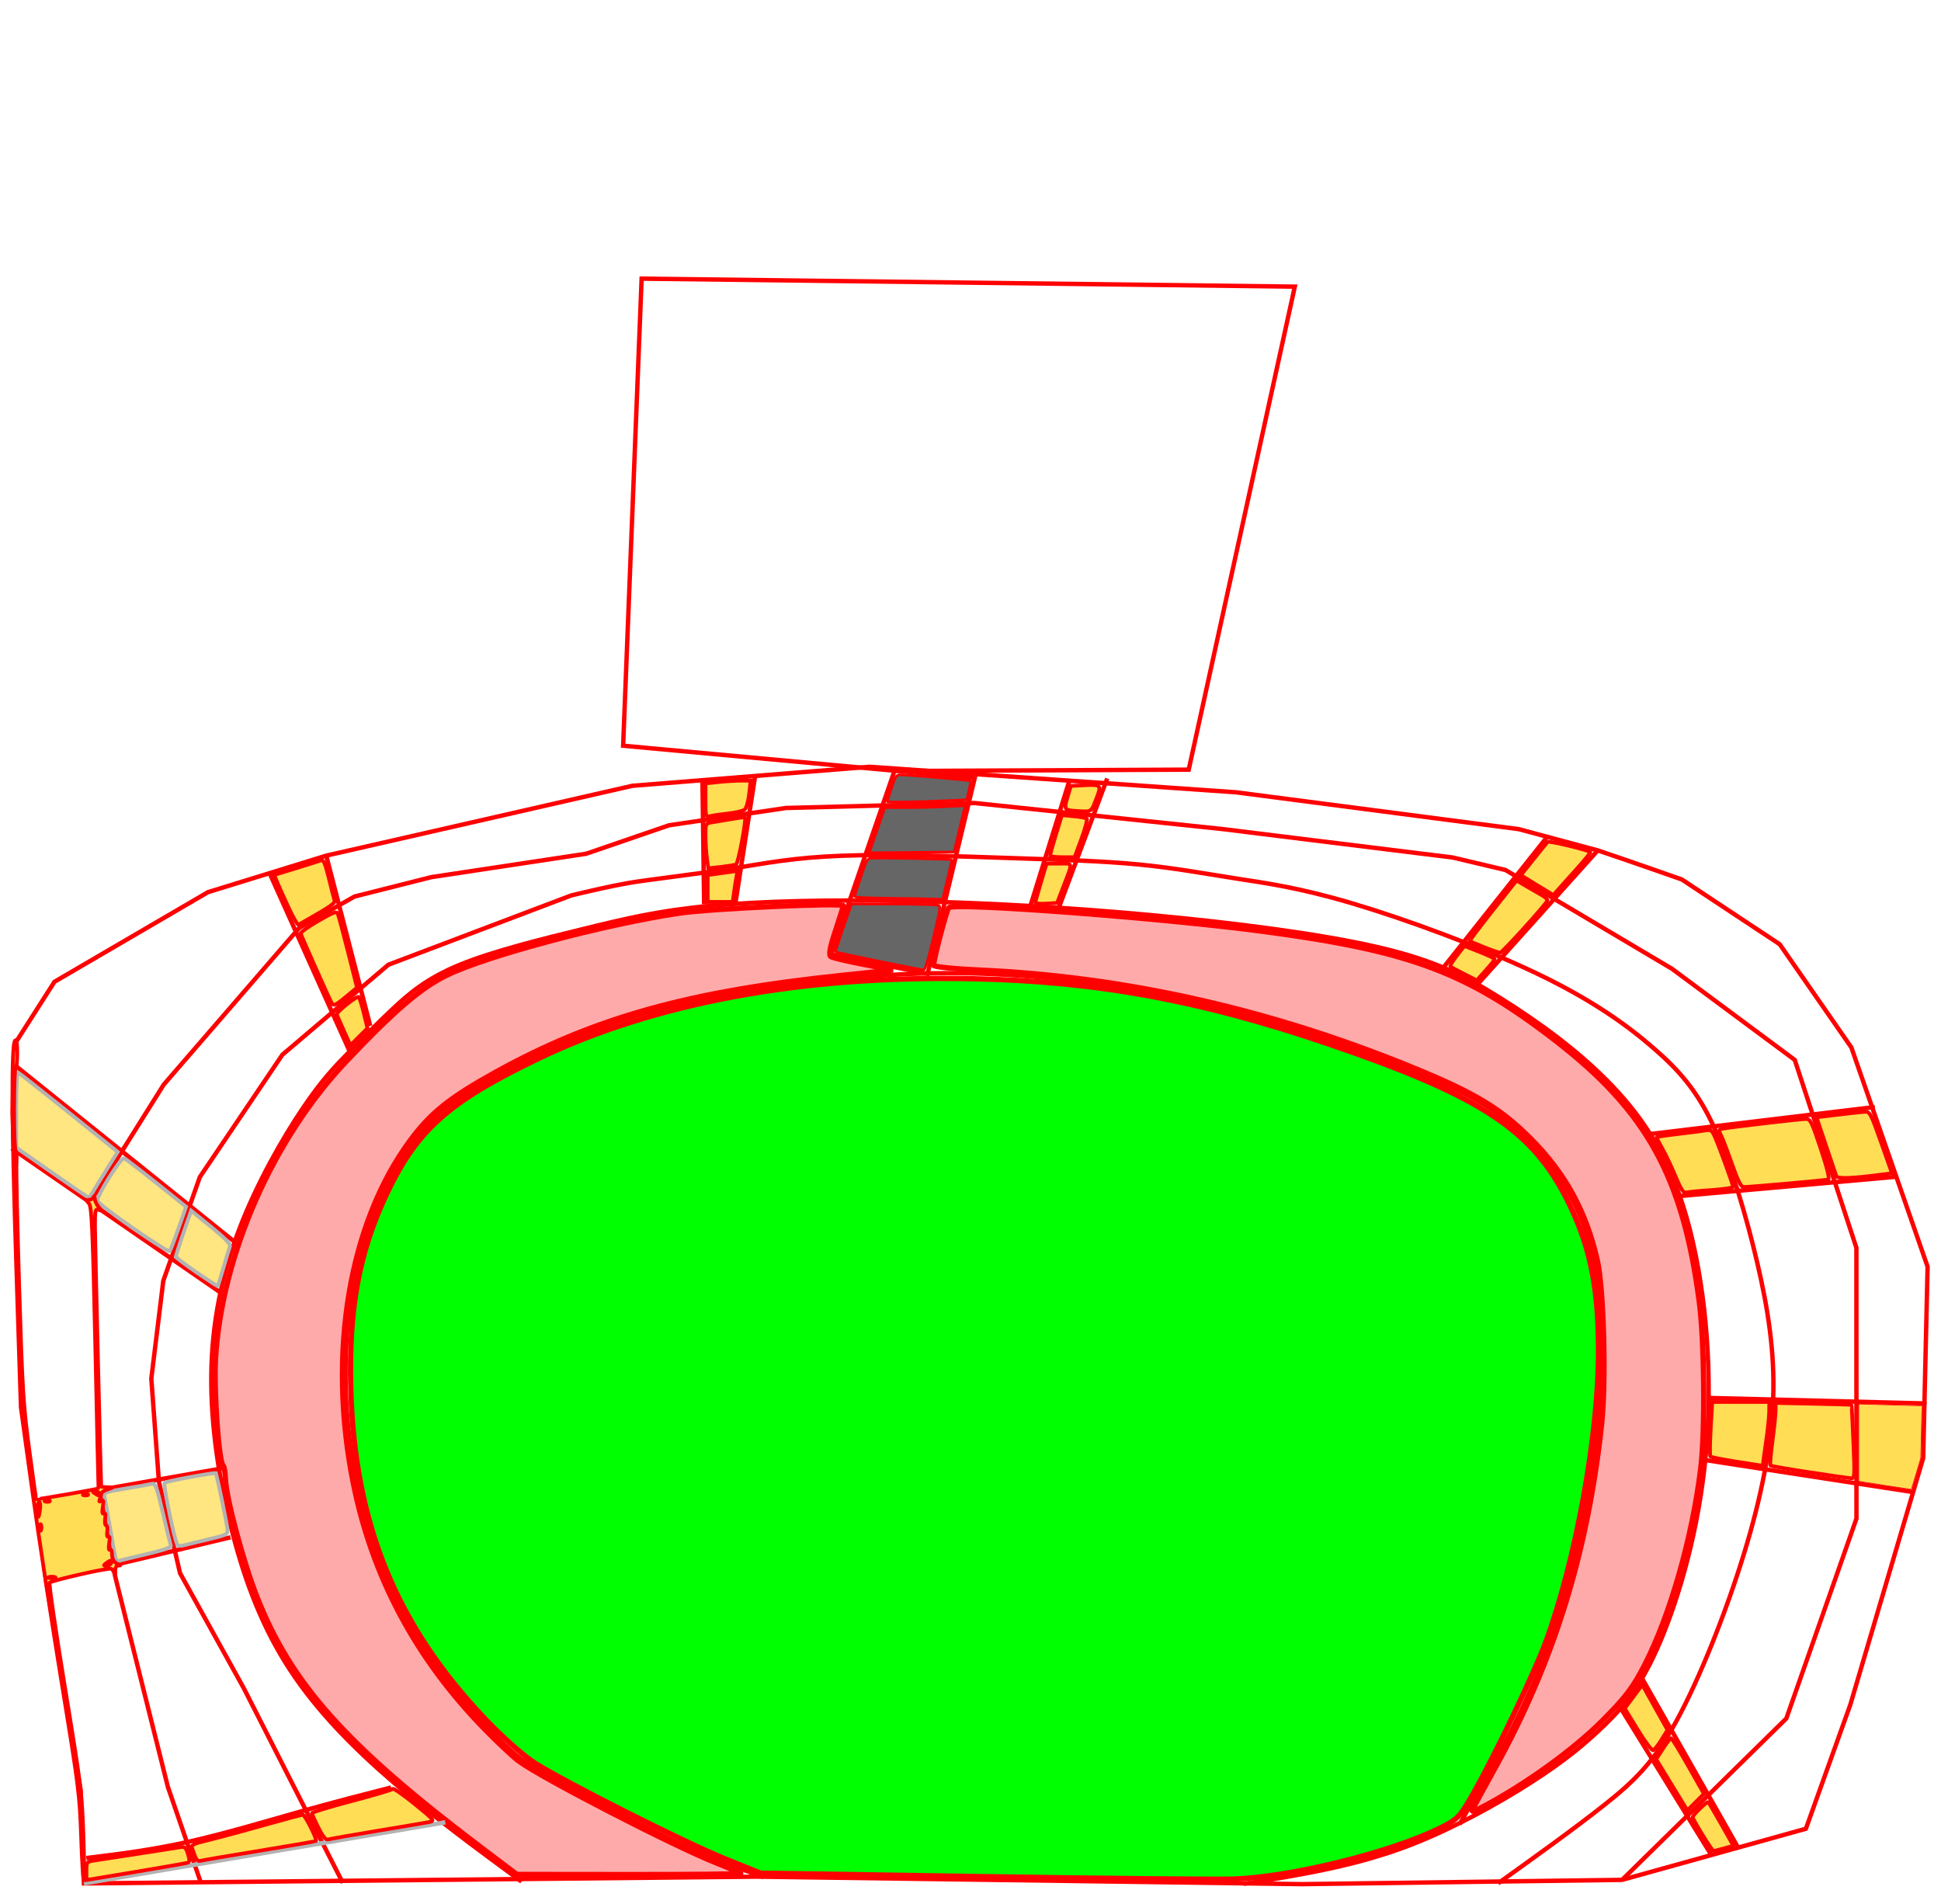
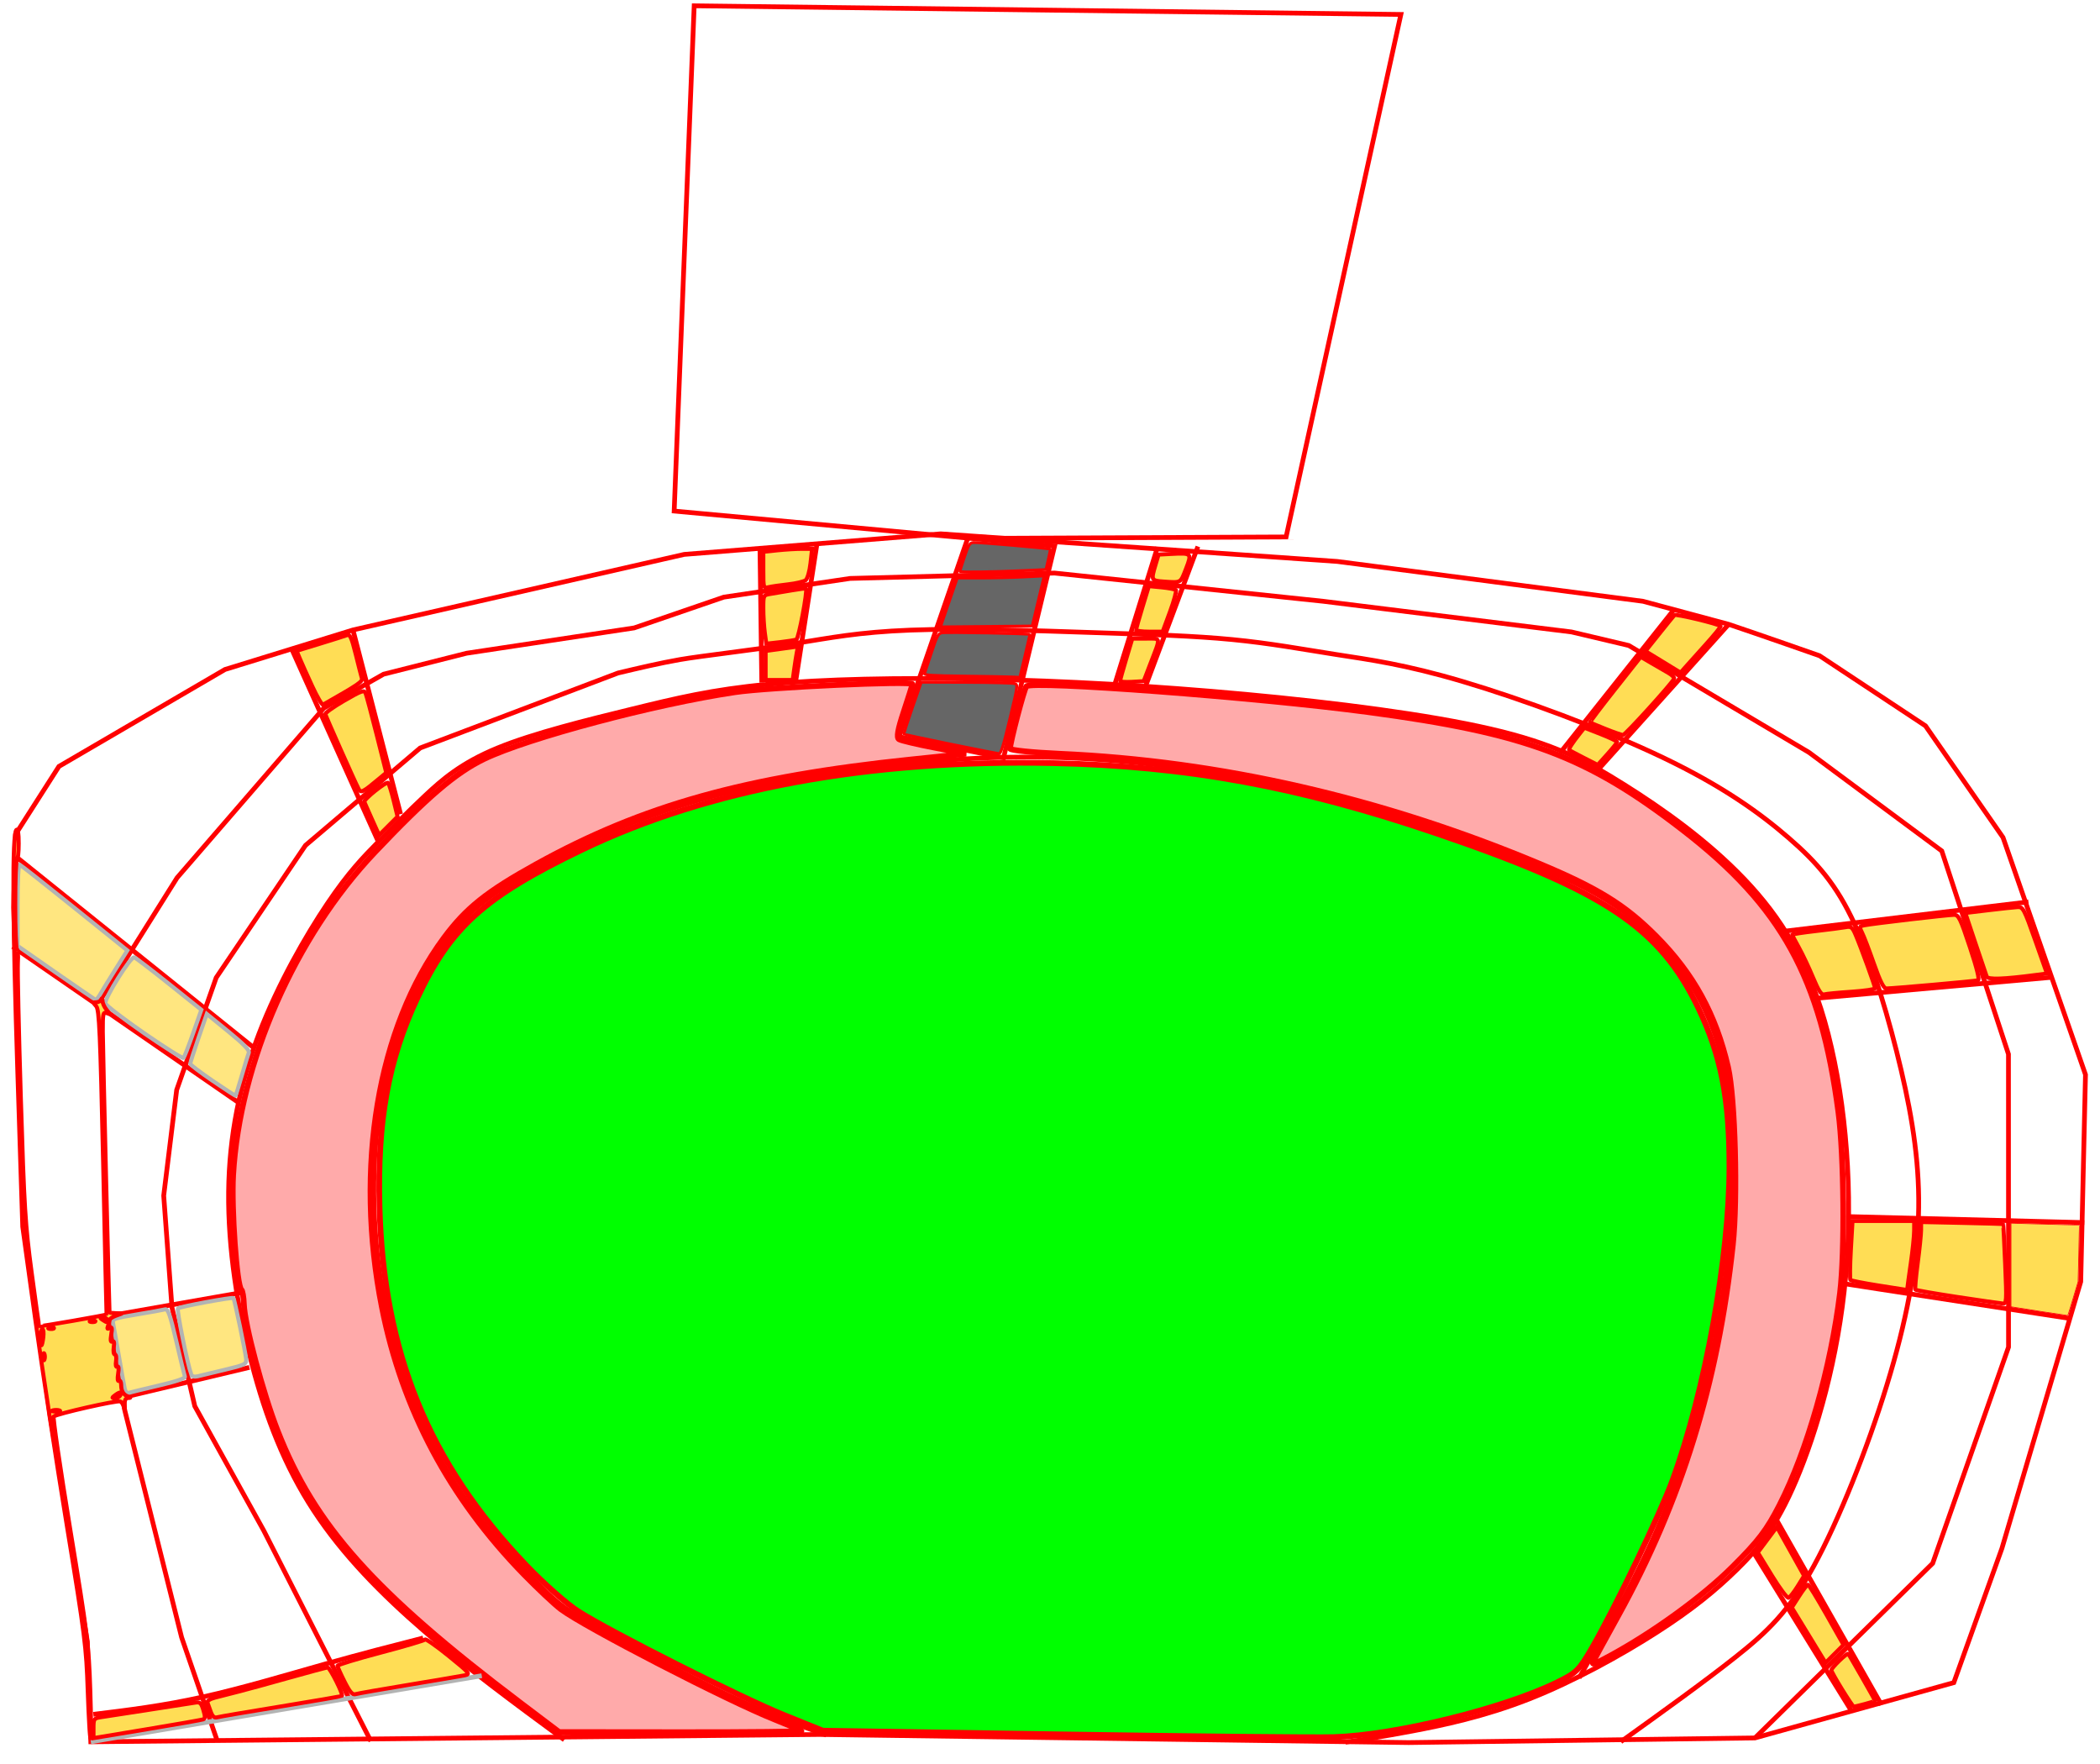
- <svg xmlns="http://www.w3.org/2000/svg" width="206mm" height="202mm" viewBox="0 0 206 202" version="1.1" id="svg8">
+ <svg xmlns="http://www.w3.org/2000/svg" width="206mm" height="173mm" viewBox="0 0 206 173" version="1.1" id="svg8">
  <defs id="defs2">
    </defs>
-   <g id="layer1" transform="translate(0,-95)">
+   <g id="layer1" transform="translate(0,-124)">
    <path style="fill:none;stroke:#ff0000;stroke-width:0.465;stroke-miterlimit:4;stroke-dasharray:none;stroke-opacity:1" d="m 3.571,254.33 c 6.782,-1.19 13.564,-2.381 20.347,-3.571" id="path4622" />
    <g id="g4751" transform="rotate(-89.21229,368.3099,321.5663)">
      <g id="g4754">
        <path style="fill:none;stroke:#ff0000;stroke-width:0.465;stroke-linecap:butt;stroke-linejoin:miter;stroke-miterlimit:4;stroke-dasharray:none;stroke-opacity:1" d="m 390.071,-38.17 1.701,71.437 v 57.83 l 0.921,33.957 5.694,19.432 13.229,4.536 26.269,7.371 20.316,0.189 23.151,-8.41 10.843,-7.755 6.733,-10.482 c 0,0 2.022,-6.017 2.962,-8.959 0.622,-2.443 2.141,-8.427 2.141,-8.427 l 3.496,-30.049 2.173,-38.932 -2.362,-25.135 -7.858,-32.385 -4.048,-12.5 -9.733,-16.158 -6.709,-4.158 -7.182,-0.094 -31.278,1.417 -18.444,2.831 -22.188,3.972 z" id="path4547" />
      </g>
    </g>
    <path style="fill:none;stroke:#ff0000;stroke-width:0.465;stroke-linecap:butt;stroke-linejoin:miter;stroke-miterlimit:4;stroke-dasharray:none;stroke-opacity:1" d="m 21.285,294.689 -3.47,-10.071 -5.574,-22.262 -1.671,-9.712 -0.703,-30.574 7.503,-11.966 14.395,-16.642 5.859,-3.327 8.146,-2.057 16.441,-2.483 8.795,-3.02 12.388,-1.834 20.054,-0.526 26.357,2.768 6.071,0.752 18.279,2.256 5.619,1.329 17.674,10.485 13.031,9.668 6.542,19.937 0.006,28.734 -7.442,21.214 -17.434,17.127" id="path4549" />
    <path style="fill:none;stroke:#ff0000;stroke-width:0.465;stroke-miterlimit:4;stroke-dasharray:none;stroke-opacity:1" d="m 36.381,294.801 c 0,0 -10.499,-20.637 -10.499,-20.637 0,0 -6.776,-12.231 -6.776,-12.231 0,0 -2.238,-9.684 -2.238,-9.684 0,0 -0.809,-10.963 -0.809,-10.963 0,0 1.272,-10.37 1.272,-10.37 0,0 3.877,-11.012 3.877,-11.012 0,0 8.759,-12.977 8.759,-12.977 0,0 11.253,-9.555 11.253,-9.555 0,0 19.408,-7.354 19.408,-7.354 2.02,-0.48 4.04,-0.961 6.074,-1.317 2.034,-0.356 7.418,-0.967 11.1,-1.552 3.682,-0.586 6.368,-1.137 11.492,-1.338 5.124,-0.201 12.204,0.048 17.885,0.239 5.68,0.191 9.96,0.324 13.687,0.686 3.726,0.361 6.898,0.951 10.194,1.466 3.296,0.516 6.714,0.958 12.44,2.655 5.726,1.697 13.757,4.649 19.609,7.448 5.852,2.8 9.522,5.447 12.321,7.866 2.799,2.419 4.726,4.609 6.507,8.492 1.782,3.882 3.417,9.456 4.559,14.319 1.142,4.864 1.866,9.5 1.695,14.4 -0.171,4.9 -1.199,10.304 -3.106,16.511 -1.907,6.207 -4.694,13.215 -7.155,17.717 -2.461,4.501 -4.597,6.495 -7.698,8.95 -3.101,2.455 -7.168,5.373 -11.236,8.29" id="path4598" />
    <path style="fill:none;stroke:#ff0000;stroke-width:0.465;stroke-miterlimit:4;stroke-dasharray:none;stroke-opacity:1" d="m 55.351,294.667 c -4.976,-3.661 -9.409,-6.921 -13.667,-10.593 -4.259,-3.671 -8.072,-7.554 -10.906,-11.879 -2.834,-4.325 -4.688,-9.093 -6.082,-14.447 -1.394,-5.354 -2.329,-11.295 -2.272,-16.817 0.057,-5.522 1.106,-10.626 2.989,-15.54 1.883,-4.914 4.602,-9.637 6.691,-12.742 2.089,-3.104 3.549,-4.59 5.009,-6.075 1.46,-1.485 2.92,-2.971 4.584,-4.532 1.664,-1.561 3.532,-3.197 7.083,-4.658 3.551,-1.461 8.785,-2.746 13.164,-3.817 4.379,-1.071 7.904,-1.927 13.353,-2.438 5.449,-0.511 12.823,-0.675 20.938,-0.511 8.115,0.165 16.97,0.659 25.913,1.487 8.944,0.828 17.976,1.99 24.091,3.405 6.115,1.415 9.312,3.082 13.098,5.463 3.786,2.381 8.161,5.474 11.769,9.25 3.607,3.775 6.447,8.232 8.231,15.22 1.784,6.989 2.442,15.592 1.718,23.726 -0.724,8.134 -2.865,15.338 -4.841,20.006 -1.977,4.668 -3.789,6.799 -5.839,8.806 -2.05,2.008 -4.338,3.892 -7.829,6.133 -3.49,2.241 -8.183,4.837 -12.572,6.56 -4.388,1.723 -8.472,2.571 -11.42,3.13 -2.948,0.558 -4.762,0.826 -6.575,1.094" id="path4602" />
    <path style="fill:none;stroke:#ff0000;stroke-width:0.465;stroke-miterlimit:4;stroke-dasharray:none;stroke-opacity:1" d="m 154.9,288.588 c 3.544,-6.152 7.088,-12.304 9.761,-19.878 2.672,-7.574 4.473,-16.571 5.123,-24.227 0.651,-7.655 0.152,-13.97 -1.51,-18.862 -1.663,-4.893 -4.489,-8.365 -7.329,-10.852 -2.84,-2.487 -5.694,-3.99 -10.969,-6.11 -5.276,-2.12 -12.991,-4.864 -20.787,-6.794 -7.796,-1.93 -15.688,-3.05 -22.642,-3.438 -6.954,-0.388 -12.973,-0.045 -19.396,0.665 -6.423,0.71 -13.251,1.787 -19.419,3.642 -6.168,1.855 -11.697,4.499 -15.693,6.746 -3.996,2.247 -6.47,4.103 -8.846,7.583 -2.376,3.48 -4.655,8.585 -5.749,14.584 -1.094,5.999 -1.002,12.893 0.121,19.296 1.123,6.403 3.277,12.313 6.243,17.264 2.966,4.951 6.743,8.941 8.961,11.154 2.218,2.213 2.878,2.648 5.943,4.327 3.065,1.679 8.531,4.601 12.656,6.56 4.125,1.96 6.905,2.956 9.686,3.952" id="path4606" />
    <path style="fill:none;stroke:#ff0000;stroke-width:0.465;stroke-miterlimit:4;stroke-dasharray:none;stroke-opacity:1" d="m 9.157,292.17 c 3.415,-0.419 6.831,-0.837 10.731,-1.705 3.9,-0.867 8.285,-2.183 11.968,-3.222 3.684,-1.039 6.667,-1.801 9.65,-2.564" id="path4610" />
    <path style="fill:none;stroke:#ff0000;stroke-width:0.465;stroke-miterlimit:4;stroke-dasharray:none;stroke-opacity:1" d="m 4.902,262.788 c 6.521,-1.551 13.042,-3.103 19.563,-4.654" id="path4618" />
    <path style="fill:none;stroke:#ff0000;stroke-width:0.465;stroke-miterlimit:4;stroke-dasharray:none;stroke-opacity:1" d="m 1.241,216.857 c 7.355,5.077 14.71,10.155 22.065,15.233" id="path4626" />
    <path style="fill:none;stroke:#ff0000;stroke-width:0.465;stroke-miterlimit:4;stroke-dasharray:none;stroke-opacity:1" d="m 1.523,207.999 c 7.817,6.281 15.635,12.563 23.453,18.845" id="path4630" />
    <path style="fill:none;stroke:#ff0000;stroke-width:0.465;stroke-miterlimit:4;stroke-dasharray:none;stroke-opacity:1" d="m 28.627,187.694 c 2.829,6.293 5.657,12.587 8.486,18.88" id="path4634" />
    <path style="fill:none;stroke:#ff0000;stroke-width:0.465;stroke-miterlimit:4;stroke-dasharray:none;stroke-opacity:1" d="m 34.625,185.796 c 1.557,6.022 3.113,12.045 4.67,18.068" id="path4638" />
    <path style="fill:none;stroke:#ff0000;stroke-width:0.465;stroke-miterlimit:4;stroke-dasharray:none;stroke-opacity:1" d="m 74.552,177.888 c 0.059,4.359 0.118,8.716 0.176,13.075" id="path4642" />
    <path style="fill:none;stroke:#ff0000;stroke-width:0.465;stroke-miterlimit:4;stroke-dasharray:none;stroke-opacity:1" d="m 80.149,177.293 c -0.698,4.507 -1.396,9.015 -2.094,13.523" id="path4646" />
    <path style="fill:none;stroke:#ff0000;stroke-width:0.465;stroke-miterlimit:4;stroke-dasharray:none;stroke-opacity:1" d="m 117.511,177.611 c -1.72,4.588 -3.439,9.176 -5.159,13.764" id="path4650" />
    <path style="fill:none;stroke:#ff0000;stroke-width:0.465;stroke-miterlimit:4;stroke-dasharray:none;stroke-opacity:1" d="m 113.543,177.684 c -1.451,4.66 -2.791,8.966 -4.187,13.449" id="path4654" />
    <path style="fill:none;stroke:#ff0000;stroke-width:0.465;stroke-miterlimit:4;stroke-dasharray:none;stroke-opacity:1" d="m 164.265,183.729 c -3.731,4.696 -7.487,9.425 -11.231,14.138" id="path4658" />
    <path style="fill:none;stroke:#ff0000;stroke-width:0.465;stroke-miterlimit:4;stroke-dasharray:none;stroke-opacity:1" d="m 169.574,185.241 c -4.297,4.784 -8.594,9.569 -12.891,14.353" id="path4662" />
    <path style="fill:none;stroke:#ff0000;stroke-width:0.465;stroke-miterlimit:4;stroke-dasharray:none;stroke-opacity:1" d="m 198.979,212.47 c -7.94,0.955 -15.888,1.911 -23.831,2.866" id="path4666" />
    <path style="fill:none;stroke:#ff0000;stroke-width:0.465;stroke-miterlimit:4;stroke-dasharray:none;stroke-opacity:1" d="m 201.251,219.869 c -7.693,0.685 -15.387,1.37 -23.079,2.056" id="path4670" />
    <path style="fill:none;stroke:#ff0000;stroke-width:0.465;stroke-miterlimit:4;stroke-dasharray:none;stroke-opacity:1" d="m 204.458,243.932 c -7.708,-0.196 -15.416,-0.393 -23.124,-0.589" id="path4674" />
    <path style="fill:none;stroke:#ff0000;stroke-width:0.465;stroke-miterlimit:4;stroke-dasharray:none;stroke-opacity:1" d="m 202.93,253.318 c -7.397,-1.138 -14.794,-2.277 -18.478,-2.846 -3.685,-0.569 -3.658,-0.569 -3.632,-0.568" id="path4678" />
    <path style="fill:none;stroke:#ff0000;stroke-width:0.465;stroke-miterlimit:4;stroke-dasharray:none;stroke-opacity:1" d="m 184.563,291.231 c -3.456,-6.089 -6.912,-12.177 -10.367,-18.266" id="path4682" />
    <path style="fill:#ffe680;stroke:#ff0000;stroke-width:0.465;stroke-miterlimit:4;stroke-dasharray:none;stroke-opacity:1" d="m 181.574,291.761 c -3.202,-5.185 -6.404,-10.369 -9.605,-15.553" id="path4686" />
    <path style="fill:none;stroke:#ff0000;stroke-width:0.465;stroke-miterlimit:4;stroke-dasharray:none;stroke-opacity:1" d="m 88.207,196.269 6.719,-19.454 31.234,-0.143 11.259,-51.255 -69.323,-0.848 -1.963,49.564 37.316,3.435 -5.004,20.77 z" id="path4692" />
    <path style="fill:#00ff00;stroke:#ff0000;stroke-width:2.121;stroke-miterlimit:4;stroke-dasharray:none;stroke-opacity:1" d="m 393.788,752.639 -88.705,-1.376 -14.483,-5.846 c -15.837,-6.392 -63.624,-30.457 -75.994,-38.27 -4.327,-2.732 -12.998,-10.39 -19.59,-17.3 -36.158,-37.899 -52.853,-78.75 -54.312,-132.892 -0.855,-31.723 3.251,-54.332 14.05,-77.377 12.266,-26.174 24.786,-37.458 60.845,-54.837 46.974,-22.639 106.727,-33.645 174.829,-32.202 49.556,1.05 91.208,8.698 142.397,26.147 62.121,21.175 82.549,34.811 96.848,64.649 8.358,17.441 11.525,33.565 11.525,58.676 0,33.644 -9.061,83.643 -21.094,116.4 -4.703,12.802 -21.189,47.138 -29.805,62.076 -4.824,8.364 -5.817,9.343 -13.066,12.883 -20.034,9.784 -59.935,19.568 -82.671,20.272 -6.638,0.206 -51.986,-0.246 -100.774,-1.003 z" id="path4874" transform="matrix(0.2645833,0,0,0.2645833,0,95)" />
    <path style="fill:#ffaaaa;stroke:#ff0000;stroke-width:2.121;stroke-miterlimit:4;stroke-dasharray:none;stroke-opacity:1" d="M 192.905,740.869 C 138.582,699.782 116.671,675.231 102.907,640.027 97.478,626.143 90.674,600.602 90.422,593.162 c -0.09,-2.655 -0.518,-5.099 -0.952,-5.431 -1.693,-1.296 -3.743,-30.045 -3.031,-42.496 2.382,-41.63 22.893,-88.335 52.539,-119.632 19.372,-20.451 30.021,-29.549 40.507,-34.604 16.182,-7.801 63.365,-20.359 93.011,-24.756 12.532,-1.859 65.779,-4.284 65.776,-2.996 -6.9e-4,0.33 -1.425,4.873 -3.164,10.097 -2.255,6.77 -2.768,9.742 -1.789,10.347 0.756,0.467 6.66,1.865 13.12,3.107 l 11.746,2.258 -20.517,2.135 c -61.426,6.391 -99.338,16.983 -138.791,38.775 -18.455,10.194 -26.127,16.319 -34.344,27.423 -24.534,33.149 -33.209,85.018 -22.911,136.981 7.487,37.781 24.968,70.657 52.631,98.988 5.198,5.324 11.352,11.109 13.675,12.857 8.776,6.602 61.852,33.995 79.253,40.902 5.199,2.064 9.679,3.977 9.956,4.251 0.277,0.274 -19.818,0.478 -44.654,0.454 l -45.157,-0.045 z" id="path4876" transform="matrix(0.2645833,0,0,0.2645833,0,95)" />
    <path style="fill:#ffaaaa;stroke:#ff0000;stroke-width:2.121;stroke-miterlimit:4;stroke-dasharray:none;stroke-opacity:1" d="m 590.71,725.602 c 0.221,-0.505 4.358,-8.08 9.193,-16.832 23.486,-42.516 36.999,-86.207 42.547,-137.567 1.864,-17.257 0.864,-54.523 -1.77,-65.946 C 636.178,485.738 627.877,470.594 614.066,456.709 602.511,445.092 592.481,438.893 570.188,429.59 512.146,405.369 452.461,391.727 392.882,389.061 c -10.123,-0.453 -18.405,-1.306 -18.405,-1.895 0,-2.268 5.207,-22.155 6.047,-23.097 1.995,-2.235 85.727,4.08 126.709,9.557 58.497,7.817 81.168,16.318 116.645,43.739 36.634,28.315 51.179,54.67 57.723,104.591 2.115,16.131 2.433,51.849 0.598,67.013 -3.34,27.595 -12.216,58.702 -22.443,78.661 -4.749,9.267 -7.768,13.232 -17.352,22.789 -10.985,10.953 -28.882,23.999 -45.109,32.881 -6.258,3.425 -7.226,3.764 -6.586,2.302 z" id="path4878" transform="matrix(0.2645833,0,0,0.2645833,0,95)" />
    <path style="fill:#999999;stroke:#b3b3b3;stroke-width:0.465;stroke-miterlimit:4;stroke-dasharray:none;stroke-opacity:1" d="m 47.259,288.378 -38.353,6.483" id="path4914" />
    <path style="fill:#ffe680;stroke:#b3b3b3;stroke-width:1.5;stroke-miterlimit:4;stroke-dasharray:none;stroke-opacity:1" d="M 20.808,470.264 6.525,460.298 6.514,445.079 c -0.006,-8.37 0.324,-15.091 0.733,-14.934 0.41,0.156 9.57,7.386 20.357,16.067 l 19.612,15.782 -4.294,6.833 c -2.362,3.758 -4.898,7.886 -5.636,9.174 -0.738,1.288 -1.534,2.316 -1.769,2.286 -0.235,-0.03 -6.854,-4.54 -14.709,-10.022 z" id="path4916" transform="matrix(0.2645833,0,0,0.2645833,0,95)" />
    <path style="fill:#ffe680;stroke:#b3b3b3;stroke-width:1.5;stroke-miterlimit:4;stroke-dasharray:none;stroke-opacity:1" d="m 53.438,492.671 c -7.745,-5.36 -14.208,-10.34 -14.363,-11.066 -0.394,-1.843 9.43,-17.504 10.7,-17.057 0.567,0.199 6.397,4.657 12.956,9.906 l 11.925,9.544 -3.034,8.632 c -1.669,4.747 -3.275,8.892 -3.568,9.21 -0.294,0.318 -6.871,-3.807 -14.615,-9.168 z" id="path4918" transform="matrix(0.2645833,0,0,0.2645833,0,95)" />
    <path style="fill:#ffe680;stroke:#b3b3b3;stroke-width:1.5;stroke-miterlimit:4;stroke-dasharray:none;stroke-opacity:1" d="m 78.865,510.334 c -4.556,-3.113 -8.3,-5.954 -8.321,-6.313 -0.021,-0.36 1.348,-4.666 3.042,-9.57 l 3.08,-8.917 8.038,6.546 c 5.667,4.615 7.887,6.935 7.527,7.864 -0.281,0.725 -1.452,4.558 -2.603,8.519 -1.151,3.961 -2.18,7.276 -2.286,7.366 -0.107,0.09 -3.922,-2.382 -8.477,-5.495 z" id="path4920" transform="matrix(0.2645833,0,0,0.2645833,0,95)" />
    <path style="fill:#ffe680;stroke:#b3b3b3;stroke-width:1.5;stroke-miterlimit:4;stroke-dasharray:none;stroke-opacity:1" d="m 70.928,619.263 c -1.479,-4.081 -5.504,-24.071 -4.948,-24.577 0.683,-0.623 20.089,-4.227 20.564,-3.819 0.373,0.32 4.504,20.155 4.701,22.569 0.16,1.96 -0.325,2.206 -7.937,4.027 -4.459,1.067 -8.98,2.153 -10.046,2.413 -1.169,0.286 -2.095,0.042 -2.333,-0.614 z" id="path4922" transform="matrix(0.2645833,0,0,0.2645833,0,95)" />
    <path style="fill:#ffe680;stroke:#b3b3b3;stroke-width:1.5;stroke-miterlimit:4;stroke-dasharray:none;stroke-opacity:1" d="m 46.24,624.44 c -0.243,-1.099 -1.228,-6.606 -2.189,-12.238 -0.961,-5.632 -1.918,-11.029 -2.127,-11.992 -0.351,-1.613 0.341,-1.871 8.767,-3.262 5.031,-0.83 9.753,-1.679 10.492,-1.885 1.091,-0.305 1.877,1.915 4.177,11.796 1.558,6.694 2.994,12.608 3.19,13.142 0.227,0.617 -3.319,1.825 -9.724,3.312 -5.545,1.288 -10.546,2.518 -11.113,2.734 -0.567,0.216 -1.23,-0.507 -1.474,-1.605 z" id="path4924" transform="matrix(0.2645833,0,0,0.2645833,0,95)" />
    <path style="fill:#ff0000;stroke:#ff0000;stroke-width:1.5;stroke-miterlimit:4;stroke-dasharray:none;stroke-opacity:1" d="m 19.309,631.616 c 0.004,-0.352 -0.82,-6.697 -1.831,-14.099 -1.01,-7.403 -1.589,-13.708 -1.285,-14.012 0.912,-0.912 22.237,-4.527 22.798,-3.864 0.286,0.337 1.384,5.798 2.442,12.134 1.058,6.336 2.101,12.308 2.32,13.269 0.363,1.599 -0.581,1.982 -11.026,4.48 -12.128,2.901 -13.429,3.103 -13.418,2.092 z" id="path4926" transform="matrix(0.2645833,0,0,0.2645833,0,95)" />
    <path style="fill:#ffdd55;stroke:#ff0000;stroke-width:1.5;stroke-miterlimit:4;stroke-dasharray:none;stroke-opacity:1" d="M 32.541,736.583 C 31.974,719.919 31.518,716.31 24.806,675.352 20.884,651.415 15.565,616.66 12.987,598.12 L 8.3,564.411 6.471,507.254 c -1.844,-57.612 -1.979,-88.385 -0.395,-89.969 0.569,-0.569 0.853,1.123 0.853,5.077 0,3.262 -0.288,5.931 -0.64,5.932 -0.352,0.001 -0.64,7.491 -0.64,16.643 0,9.153 0.288,16.641 0.64,16.64 0.352,-6.4e-4 0.503,2.208 0.335,4.907 -0.168,2.699 0.322,25.262 1.089,50.138 1.263,40.976 1.641,47.076 4.026,64.858 1.448,10.795 2.709,19.715 2.803,19.822 0.175,0.198 24.76,-4.074 24.883,-4.324 0.037,-0.075 -0.494,-25.483 -1.181,-56.461 -1.063,-47.955 -1.441,-56.546 -2.547,-57.817 -1.165,-1.34 -1.16,-1.493 0.043,-1.493 0.738,0 1.535,-0.48 1.772,-1.067 0.237,-0.587 0.461,-0.329 0.498,0.573 0.037,0.902 0.739,2.407 1.561,3.345 1.422,1.624 1.422,1.679 0,1.161 -1.351,-0.493 -1.491,0.165 -1.467,6.896 0.021,5.823 2.359,103.203 2.5,104.087 0.019,0.117 1.09,0.244 2.381,0.281 l 2.347,0.067 -2.347,0.857 c -1.291,0.471 -2.347,1.178 -2.347,1.57 0,0.392 -0.257,1.383 -0.572,2.202 -0.421,1.097 -0.273,1.305 0.56,0.791 0.892,-0.551 1.024,-0.035 0.622,2.439 -0.346,2.131 -0.215,2.957 0.408,2.572 0.608,-0.376 0.785,0.338 0.524,2.114 -0.216,1.475 -0.032,2.681 0.409,2.681 0.441,0 0.636,1.132 0.433,2.515 -0.22,1.501 -0.034,2.308 0.463,2.001 0.516,-0.319 0.639,0.679 0.323,2.624 -0.304,1.872 -0.185,2.938 0.294,2.642 0.442,-0.273 0.809,0.391 0.816,1.474 0.016,2.338 0.798,3.669 2.547,4.335 1.112,0.423 1.106,0.496 -0.042,0.555 -0.94,0.048 -1.282,0.87 -1.182,2.841 0.078,1.543 -0.025,1.899 -0.233,0.803 -0.205,-1.084 -0.86,-2.157 -1.455,-2.386 -1.2,-0.461 -23.581,4.612 -24.634,5.584 -0.365,0.337 2.395,19.208 6.133,41.935 6.427,39.071 6.83,42.311 7.406,59.457 0.335,9.974 0.402,18.135 0.148,18.135 -0.254,0 -0.733,-7.969 -1.065,-17.708 z M 22.093,632.55 c -0.578,-0.234 -1.73,-0.248 -2.56,-0.032 -0.83,0.216 -0.358,0.408 1.05,0.425 1.408,0.017 2.087,-0.16 1.51,-0.393 z m 22.42,-5.471 c 0.905,-1.464 0.095,-1.607 -1.693,-0.3 -1.384,1.012 -1.427,1.21 -0.262,1.21 0.766,0 1.646,-0.41 1.955,-0.91 z M 16.454,611.561 c -0.237,-0.587 -0.43,-0.107 -0.43,1.067 0,1.173 0.194,1.653 0.43,1.067 0.237,-0.587 0.237,-1.547 0,-2.133 z m -0.403,-6.187 c 0.192,-1.643 0.042,-2.987 -0.333,-2.987 -0.375,0 -0.682,1.344 -0.682,2.987 0,1.643 0.15,2.987 0.333,2.987 0.183,0 0.49,-1.344 0.682,-2.987 z m 3.874,-3.502 c -0.284,-0.284 -1.02,-0.314 -1.636,-0.067 -0.681,0.272 -0.479,0.475 0.516,0.516 0.9,0.037 1.404,-0.165 1.12,-0.448 z m 15.361,-2.56 c -0.284,-0.284 -1.02,-0.314 -1.636,-0.067 -0.681,0.272 -0.479,0.475 0.516,0.516 0.9,0.037 1.404,-0.165 1.12,-0.448 z m 4.498,-0.338 c 0,-0.469 -0.672,-0.848 -1.493,-0.84 -1.276,0.011 -1.307,0.133 -0.213,0.84 1.611,1.041 1.707,1.041 1.707,0 z" id="path4928" transform="matrix(0.2645833,0,0,0.2645833,0,95)" />
    <path style="fill:#ffdd55;stroke:#ff0000;stroke-width:1.5;stroke-miterlimit:4;stroke-dasharray:none;stroke-opacity:1" d="m 78.162,744.321 c -0.484,-1.322 -1.044,-2.874 -1.245,-3.448 -0.218,-0.622 0.911,-1.376 2.799,-1.868 1.74,-0.454 5.661,-1.456 8.712,-2.228 3.051,-0.771 11.559,-3.099 18.906,-5.172 7.347,-2.073 13.709,-3.769 14.137,-3.769 0.846,0 5.897,10.03 5.298,10.52 -0.201,0.165 -10.35,1.924 -22.554,3.909 -12.203,1.985 -22.86,3.801 -23.681,4.035 -1.058,0.301 -1.749,-0.276 -2.372,-1.979 z" id="path4930" transform="matrix(0.2645833,0,0,0.2645833,0,95)" />
    <path style="fill:#ffdd55;stroke:#ff0000;stroke-width:1.5;stroke-miterlimit:4;stroke-dasharray:none;stroke-opacity:1" d="m 34.664,750.353 c 0,-3.477 0.142,-3.688 2.774,-4.1 1.525,-0.239 9.494,-1.464 17.708,-2.721 8.214,-1.257 15.916,-2.456 17.116,-2.663 1.889,-0.326 2.309,0.04 3.136,2.734 0.721,2.349 0.709,3.198 -0.048,3.467 -0.551,0.196 -9.931,1.84 -20.844,3.653 l -19.841,3.296 z" id="path4932" transform="matrix(0.2645833,0,0,0.2645833,0,95)" />
    <path style="fill:#ffdd55;stroke:#ff0000;stroke-width:1.5;stroke-miterlimit:4;stroke-dasharray:none;stroke-opacity:1" d="m 127.719,733.027 c -1.428,-2.828 -2.596,-5.444 -2.596,-5.812 0,-0.369 7.2,-2.564 16.001,-4.878 8.801,-2.315 16.205,-4.503 16.454,-4.863 0.249,-0.36 4.183,2.37 8.741,6.068 7.904,6.411 8.179,6.744 5.947,7.201 -1.287,0.264 -10.597,1.843 -20.688,3.51 -10.091,1.667 -19.004,3.23 -19.806,3.474 -1.104,0.336 -2.087,-0.804 -4.054,-4.699 z" id="path4934" transform="matrix(0.2645833,0,0,0.2645833,0,95)" />
    <path style="fill:#ffdd55;stroke:#ff0000;stroke-width:1.5;stroke-miterlimit:4;stroke-dasharray:none;stroke-opacity:1" d="m 115.763,364.028 c -1.835,-3.972 -3.89,-8.547 -4.567,-10.167 l -1.23,-2.945 8.663,-2.652 c 4.765,-1.458 9.275,-2.886 10.022,-3.173 1.106,-0.424 1.705,0.878 3.218,6.992 1.023,4.133 2.048,8.145 2.279,8.916 0.393,1.314 -0.923,2.217 -14.384,9.872 -0.366,0.208 -2.166,-2.872 -4.001,-6.844 z" id="path4936" transform="matrix(0.2645833,0,0,0.2645833,0,95)" />
    <path style="fill:#ffdd55;stroke:#ff0000;stroke-width:1.5;stroke-miterlimit:4;stroke-dasharray:none;stroke-opacity:1" d="m 132.941,402.08 c -1.298,-2.452 -12.12,-26.774 -12.324,-27.7 -0.103,-0.465 3.077,-2.731 7.067,-5.036 6.409,-3.702 7.325,-4.017 7.867,-2.702 0.337,0.819 2.199,7.781 4.137,15.471 l 3.525,13.982 -2.431,2.029 c -6.367,5.315 -6.962,5.615 -7.841,3.956 z" id="path4938" transform="matrix(0.2645833,0,0,0.2645833,0,95)" />
    <path style="fill:#ffdd55;stroke:#ff0000;stroke-width:1.5;stroke-miterlimit:4;stroke-dasharray:none;stroke-opacity:1" d="m 137.896,413.311 c -1.465,-3.258 -2.73,-6.144 -2.811,-6.413 -0.286,-0.947 8.199,-7.719 8.811,-7.033 0.341,0.382 1.271,3.356 2.066,6.608 l 1.446,5.913 -3.424,3.424 -3.424,3.424 z" id="path4940" transform="matrix(0.2645833,0,0,0.2645833,0,95)" />
    <path style="fill:#ffdd55;stroke:#ff0000;stroke-width:1.5;stroke-miterlimit:4;stroke-dasharray:none;stroke-opacity:1" d="m 283.001,320.982 v -6.798 l 5.246,-0.548 c 2.885,-0.302 6.955,-0.548 9.044,-0.548 h 3.799 l -0.587,5.334 c -0.327,2.973 -1.126,5.758 -1.805,6.292 -0.67,0.527 -3.612,1.223 -6.538,1.546 -2.925,0.323 -6.183,0.798 -7.239,1.054 -1.87,0.455 -1.92,0.288 -1.92,-6.331 z" id="path4942" transform="matrix(0.2645833,0,0,0.2645833,0,95)" />
    <path style="fill:#ffdd55;stroke:#ff0000;stroke-width:1.5;stroke-miterlimit:4;stroke-dasharray:none;stroke-opacity:1" d="m 283.556,344.213 c -0.306,-2.23 -0.556,-6.288 -0.556,-9.018 0,-4.937 0.014,-4.965 2.774,-5.414 1.525,-0.248 5.047,-0.841 7.825,-1.316 2.778,-0.476 5.129,-0.77 5.224,-0.654 0.647,0.79 -2.702,18.581 -3.56,18.91 -0.58,0.222 -3.326,0.661 -6.103,0.976 l -5.049,0.571 z" id="path4944" transform="matrix(0.2645833,0,0,0.2645833,0,95)" />
    <path style="fill:#ffdd55;stroke:#ff0000;stroke-width:1.5;stroke-miterlimit:4;stroke-dasharray:none;stroke-opacity:1" d="m 283.854,356.342 v -5.389 l 6.002,-0.83 6.002,-0.83 -0.422,2.165 c -0.232,1.191 -0.672,3.99 -0.978,6.219 l -0.556,4.054 h -5.023 -5.023 z" id="path4948" transform="matrix(0.2645833,0,0,0.2645833,0,95)" />
    <path style="fill:#ffdd55;stroke:#ff0000;stroke-width:1.5;stroke-miterlimit:4;stroke-dasharray:none;stroke-opacity:1" d="m 431.704,325.251 c -4.951,-0.337 -5.017,-0.46 -3.31,-6.19 l 1.144,-3.84 4.934,-0.259 c 7.32,-0.385 7.471,-0.227 5.259,5.484 -2.099,5.418 -1.785,5.23 -8.028,4.805 z" id="path4950" transform="matrix(0.2645833,0,0,0.2645833,0,95)" />
    <path style="fill:#ffdd55;stroke:#ff0000;stroke-width:1.5;stroke-miterlimit:4;stroke-dasharray:none;stroke-opacity:1" d="m 421.216,343.17 c -0.019,-0.352 1.037,-4.153 2.347,-8.448 l 2.381,-7.808 4.694,0.449 c 2.582,0.247 4.967,0.693 5.302,0.992 0.335,0.299 -0.625,3.895 -2.133,7.993 l -2.742,7.45 -4.907,0.006 c -2.699,0.003 -4.922,-0.282 -4.941,-0.634 z" id="path4952" transform="matrix(0.2645833,0,0,0.2645833,0,95)" />
    <path style="fill:#ffdd55;stroke:#ff0000;stroke-width:1.5;stroke-miterlimit:4;stroke-dasharray:none;stroke-opacity:1" d="m 415.276,362.071 c 0,-0.332 1.019,-4 2.265,-8.152 l 2.265,-7.549 h 5.046 c 5.747,0 5.589,-0.91 1.636,9.387 l -2.457,6.4 -4.378,0.258 c -2.408,0.142 -4.378,-0.013 -4.378,-0.345 z" id="path4954" transform="matrix(0.2645833,0,0,0.2645833,0,95)" />
    <path style="fill:#ffdd55;stroke:#ff0000;stroke-width:1.5;stroke-miterlimit:4;stroke-dasharray:none;stroke-opacity:1" d="m 616.561,355.006 -6.516,-3.983 5.09,-6.38 c 2.8,-3.509 5.353,-6.655 5.675,-6.99 0.502,-0.524 16.172,3.231 17.11,4.099 0.185,0.171 -2.312,3.245 -5.547,6.832 -3.236,3.586 -6.651,7.395 -7.59,8.463 l -1.707,1.942 z" id="path4956" transform="matrix(0.2645833,0,0,0.2645833,0,95)" />
    <path style="fill:#ffdd55;stroke:#ff0000;stroke-width:1.5;stroke-miterlimit:4;stroke-dasharray:none;stroke-opacity:1" d="m 595.342,379.9 c -3.051,-1.226 -5.673,-2.325 -5.826,-2.442 -0.153,-0.117 4.015,-5.637 9.262,-12.266 l 9.541,-12.054 3.966,2.325 c 2.181,1.279 5.019,2.924 6.307,3.656 1.288,0.733 2.23,1.674 2.094,2.091 -0.468,1.438 -18.09,20.881 -18.942,20.9 -0.469,0.01 -3.35,-0.984 -6.4,-2.21 z" id="path4958" transform="matrix(0.2645833,0,0,0.2645833,0,95)" />
    <path style="fill:#ffdd55;stroke:#ff0000;stroke-width:1.5;stroke-miterlimit:4;stroke-dasharray:none;stroke-opacity:1" d="m 587.235,390.592 c -2.816,-1.436 -5.268,-2.744 -5.449,-2.908 -0.342,-0.31 1.21,-2.72 4.012,-6.233 l 1.628,-2.042 6.092,2.39 c 3.35,1.314 6.077,2.617 6.059,2.895 -0.018,0.278 -1.65,2.306 -3.627,4.507 l -3.594,4.002 z" id="path4960" transform="matrix(0.2645833,0,0,0.2645833,0,95)" />
    <path style="fill:#ffdd55;stroke:#ff0000;stroke-width:1.5;stroke-miterlimit:4;stroke-dasharray:none;stroke-opacity:1" d="m 736.586,471.693 c -0.238,-0.635 -2.121,-6.205 -4.186,-12.377 l -3.753,-11.222 8.659,-1.041 c 4.762,-0.572 9.606,-1.091 10.763,-1.152 1.959,-0.104 2.403,0.737 6.47,12.263 l 4.367,12.374 -4.255,0.563 c -11.797,1.56 -17.63,1.752 -18.064,0.592 z" id="path4962" transform="matrix(0.2645833,0,0,0.2645833,0,95)" />
    <path style="fill:#ffdd55;stroke:#ff0000;stroke-width:1.5;stroke-miterlimit:4;stroke-dasharray:none;stroke-opacity:1" d="m 694.767,466.911 c -1.768,-5.046 -3.746,-10.221 -4.395,-11.502 -1.104,-2.176 -1.055,-2.355 0.751,-2.741 2.772,-0.594 31.001,-3.892 33.313,-3.892 1.736,0 2.356,1.257 5.916,11.997 2.705,8.161 3.654,12.093 2.968,12.298 -1.054,0.315 -31.562,3.027 -33.961,3.018 -0.981,-0.003 -2.301,-2.643 -4.592,-9.179 z" id="path4964" transform="matrix(0.2645833,0,0,0.2645833,0,95)" />
    <path style="fill:#ffdd55;stroke:#ff0000;stroke-width:1.5;stroke-miterlimit:4;stroke-dasharray:none;stroke-opacity:1" d="m 672.203,472.049 c -1.516,-3.647 -3.876,-8.642 -5.246,-11.099 -1.37,-2.457 -2.49,-4.622 -2.49,-4.811 0,-0.189 3.936,-0.794 8.747,-1.345 4.811,-0.551 9.787,-1.197 11.058,-1.436 2.026,-0.381 2.483,-0.033 3.707,2.825 1.996,4.657 7.21,19.001 7.21,19.834 0,0.386 -3.936,0.964 -8.747,1.286 -4.811,0.322 -9.363,0.763 -10.115,0.981 -1.03,0.298 -2.048,-1.24 -4.124,-6.236 z" id="path4966" transform="matrix(0.2645833,0,0,0.2645833,0,95)" />
    <path style="fill:#ffdd55;stroke:#ff0000;stroke-width:1.5;stroke-miterlimit:4;stroke-dasharray:none;stroke-opacity:1" d="m 696.204,586.177 c -5.309,-0.841 -9.868,-1.745 -10.132,-2.009 -0.264,-0.264 -0.202,-5.297 0.137,-11.185 l 0.617,-10.705 h 11.435 11.435 l -0.017,3.627 c -0.009,1.995 -0.573,7.467 -1.253,12.161 -0.68,4.694 -1.249,8.822 -1.264,9.174 -0.015,0.352 -0.315,0.601 -0.667,0.553 -0.352,-0.048 -4.983,-0.775 -10.292,-1.616 z" id="path4968" transform="matrix(0.2645833,0,0,0.2645833,0,95)" />
    <path style="fill:#ffdd55;stroke:#ff0000;stroke-width:1.5;stroke-miterlimit:4;stroke-dasharray:none;stroke-opacity:1" d="m 725.702,590.472 c -8.329,-1.264 -15.328,-2.483 -15.553,-2.709 -0.226,-0.226 0.149,-4.612 0.832,-9.748 0.683,-5.135 1.25,-10.688 1.259,-12.339 l 0.017,-3.002 15.148,0.32 c 8.331,0.176 15.205,0.375 15.275,0.442 0.07,0.067 0.407,6.746 0.749,14.843 0.595,14.077 0.552,14.716 -0.981,14.606 -0.881,-0.063 -8.417,-1.149 -16.745,-2.413 z" id="path4970" transform="matrix(0.2645833,0,0,0.2645833,0,95)" />
    <path style="fill:#ffdd55;stroke:#ff0000;stroke-width:1.5;stroke-miterlimit:4;stroke-dasharray:none;stroke-opacity:1" d="m 656.934,693.739 -5.232,-8.551 3.536,-4.729 3.536,-4.729 5.059,9.054 5.059,9.054 -2.427,3.916 c -1.335,2.154 -2.848,4.055 -3.363,4.225 -0.515,0.17 -3.291,-3.539 -6.169,-8.242 z" id="path4974" transform="matrix(0.2645833,0,0,0.2645833,0,95)" />
    <path style="fill:#ffdd55;stroke:#ff0000;stroke-width:1.5;stroke-miterlimit:4;stroke-dasharray:none;stroke-opacity:1" d="m 670.58,715.844 -6.261,-10.244 2.723,-4.243 c 1.497,-2.334 2.971,-4.242 3.274,-4.24 0.303,0.002 3.394,5.025 6.869,11.164 l 6.318,11.161 -3.331,3.323 -3.331,3.323 z" id="path4976" transform="matrix(0.2645833,0,0,0.2645833,0,95)" />
    <path style="fill:#ffdd55;stroke:#ff0000;stroke-width:1.5;stroke-miterlimit:4;stroke-dasharray:none;stroke-opacity:1" d="m 682.938,735.92 c -2.18,-3.533 -3.964,-6.722 -3.964,-7.086 0,-0.876 5.855,-6.535 6.27,-6.06 0.489,0.56 9.945,17.107 9.945,17.402 0,0.232 -7.085,2.167 -7.935,2.167 -0.193,0 -2.136,-2.891 -4.316,-6.423 z" id="path4978" transform="matrix(0.2645833,0,0,0.2645833,0,95)" />
    <path style="fill:#ffdd55;stroke:#ff0000;stroke-width:0.265;stroke-miterlimit:4;stroke-dasharray:none;stroke-opacity:1" d="m 756.369,595.799 c -5.559,-0.861 -10.26,-1.602 -10.447,-1.647 l -0.339,-0.081 V 578.588 563.106 l 2.829,0.096 c 1.556,0.053 7.241,0.206 12.634,0.341 5.393,0.135 9.833,0.27 9.866,0.3 0.033,0.03 -0.053,4.758 -0.192,10.505 l -0.252,10.45 -1.86,6.253 c -1.023,3.439 -1.921,6.267 -1.996,6.283 -0.074,0.016 -4.684,-0.675 -10.243,-1.536 z" id="path4980" transform="matrix(0.2645833,0,0,0.2645833,0,95)" />
    <path style="fill:#666666;stroke:#ff0000;stroke-width:1.061;stroke-miterlimit:4;stroke-dasharray:none;stroke-opacity:1" d="m 352.402,385.489 c -9.383,-1.911 -17.147,-3.581 -17.253,-3.711 -0.106,-0.131 1.295,-4.515 3.112,-9.742 l 3.304,-9.504 16.665,0.06 c 9.165,0.033 17.238,0.237 17.938,0.453 1.259,0.388 1.239,0.535 -1.801,13.215 -2.36,9.846 -3.286,12.809 -3.989,12.763 -0.503,-0.033 -8.592,-1.623 -17.976,-3.534 z" id="path4982" transform="matrix(0.2645833,0,0,0.2645833,0,95)" />
    <path style="fill:#666666;stroke:#ff0000;stroke-width:1.061;stroke-miterlimit:4;stroke-dasharray:none;stroke-opacity:1" d="m 356.881,360.269 c -11.09,-0.134 -14.328,-0.344 -14.114,-0.917 0.153,-0.409 1.318,-3.912 2.589,-7.785 2.059,-6.274 2.479,-7.075 3.855,-7.341 1.707,-0.331 32.621,0.255 32.621,0.618 0,0.125 -0.837,3.749 -1.86,8.053 l -1.86,7.825 -3.42,-0.139 c -1.881,-0.077 -9.896,-0.217 -17.812,-0.313 z" id="path4984" transform="matrix(0.2645833,0,0,0.2645833,0,95)" />
    <path style="fill:#666666;stroke:#ff0000;stroke-width:1.061;stroke-miterlimit:4;stroke-dasharray:none;stroke-opacity:1" d="m 351.797,332.972 3.112,-9.061 8.484,-0.002 c 4.666,-10e-4 11.916,-0.177 16.11,-0.391 l 7.626,-0.389 -2.215,9.292 -2.215,9.292 -17.006,0.16 -17.006,0.16 z" id="path4986" transform="matrix(0.2645833,0,0,0.2645833,0,95)" />
    <path style="fill:#666666;stroke:#ff0000;stroke-width:1.061;stroke-miterlimit:4;stroke-dasharray:none;stroke-opacity:1" d="m 355.885,321.47 c 4.6e-4,-0.181 0.771,-2.625 1.711,-5.431 1.506,-4.493 1.896,-5.124 3.262,-5.287 1.427,-0.171 28.318,2.148 28.543,2.461 0.055,0.076 -0.281,1.808 -0.745,3.849 l -0.845,3.711 -7.967,0.369 c -11.626,0.538 -23.96,0.707 -23.959,0.328 z" id="path4988" transform="matrix(0.2645833,0,0,0.2645833,0,95)" />
  </g>
</svg>
